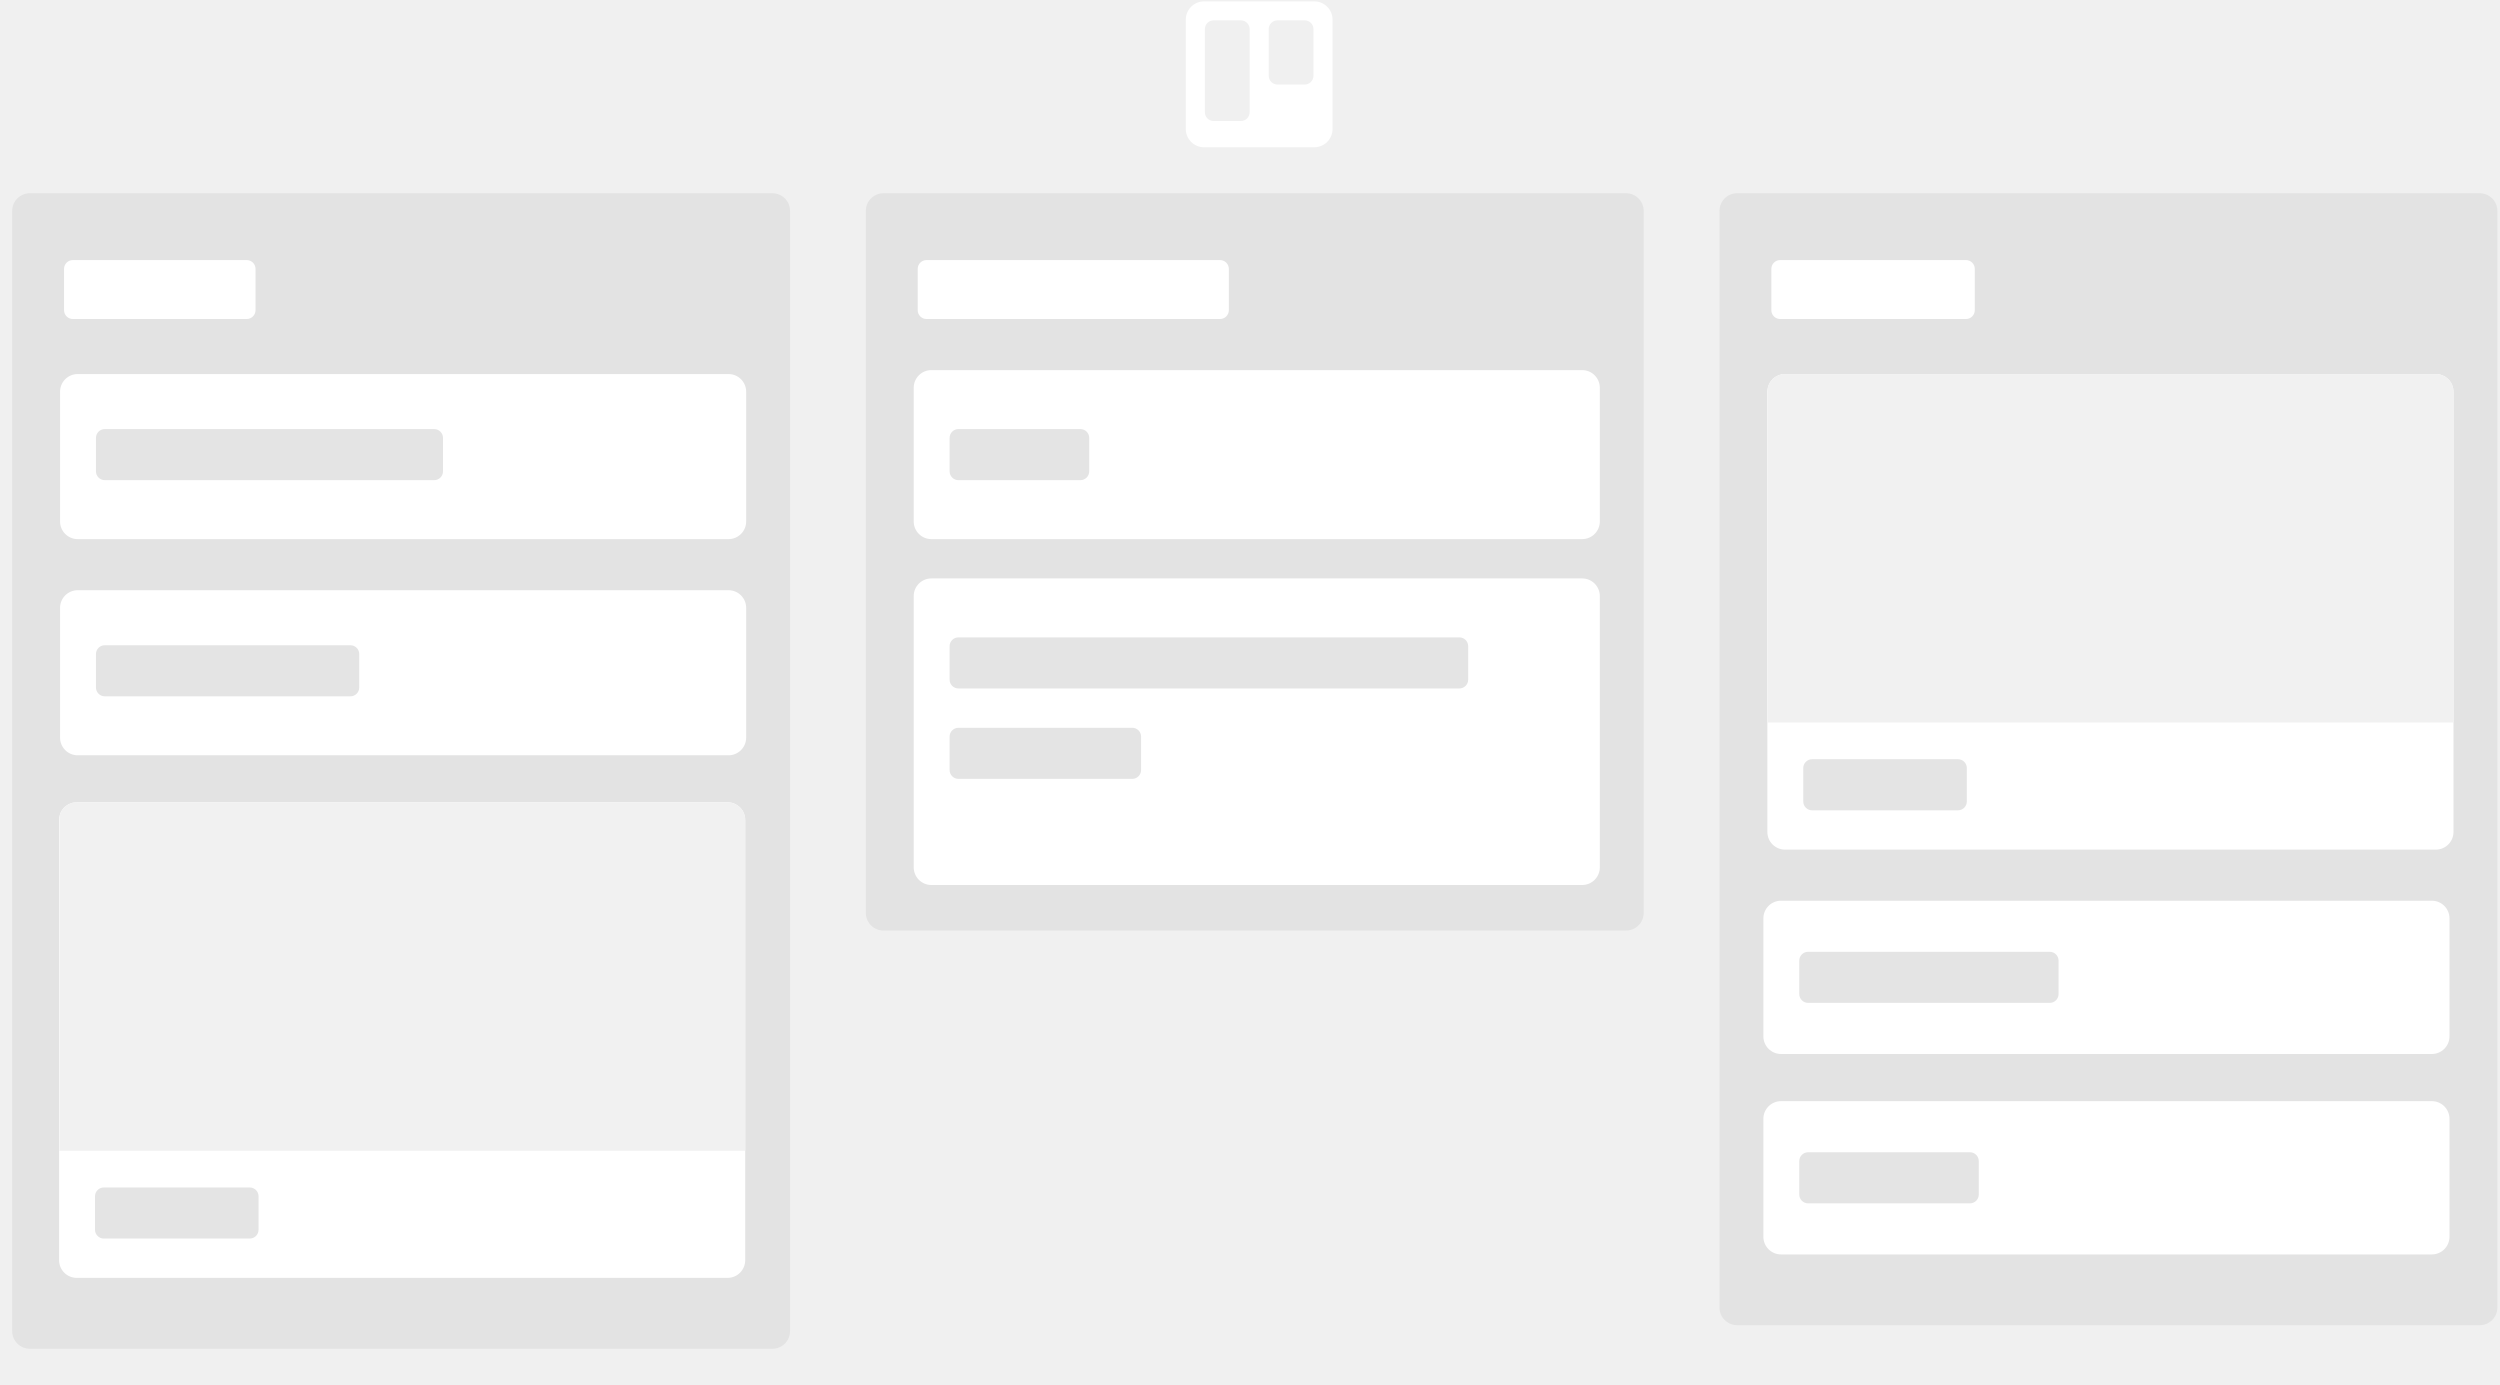
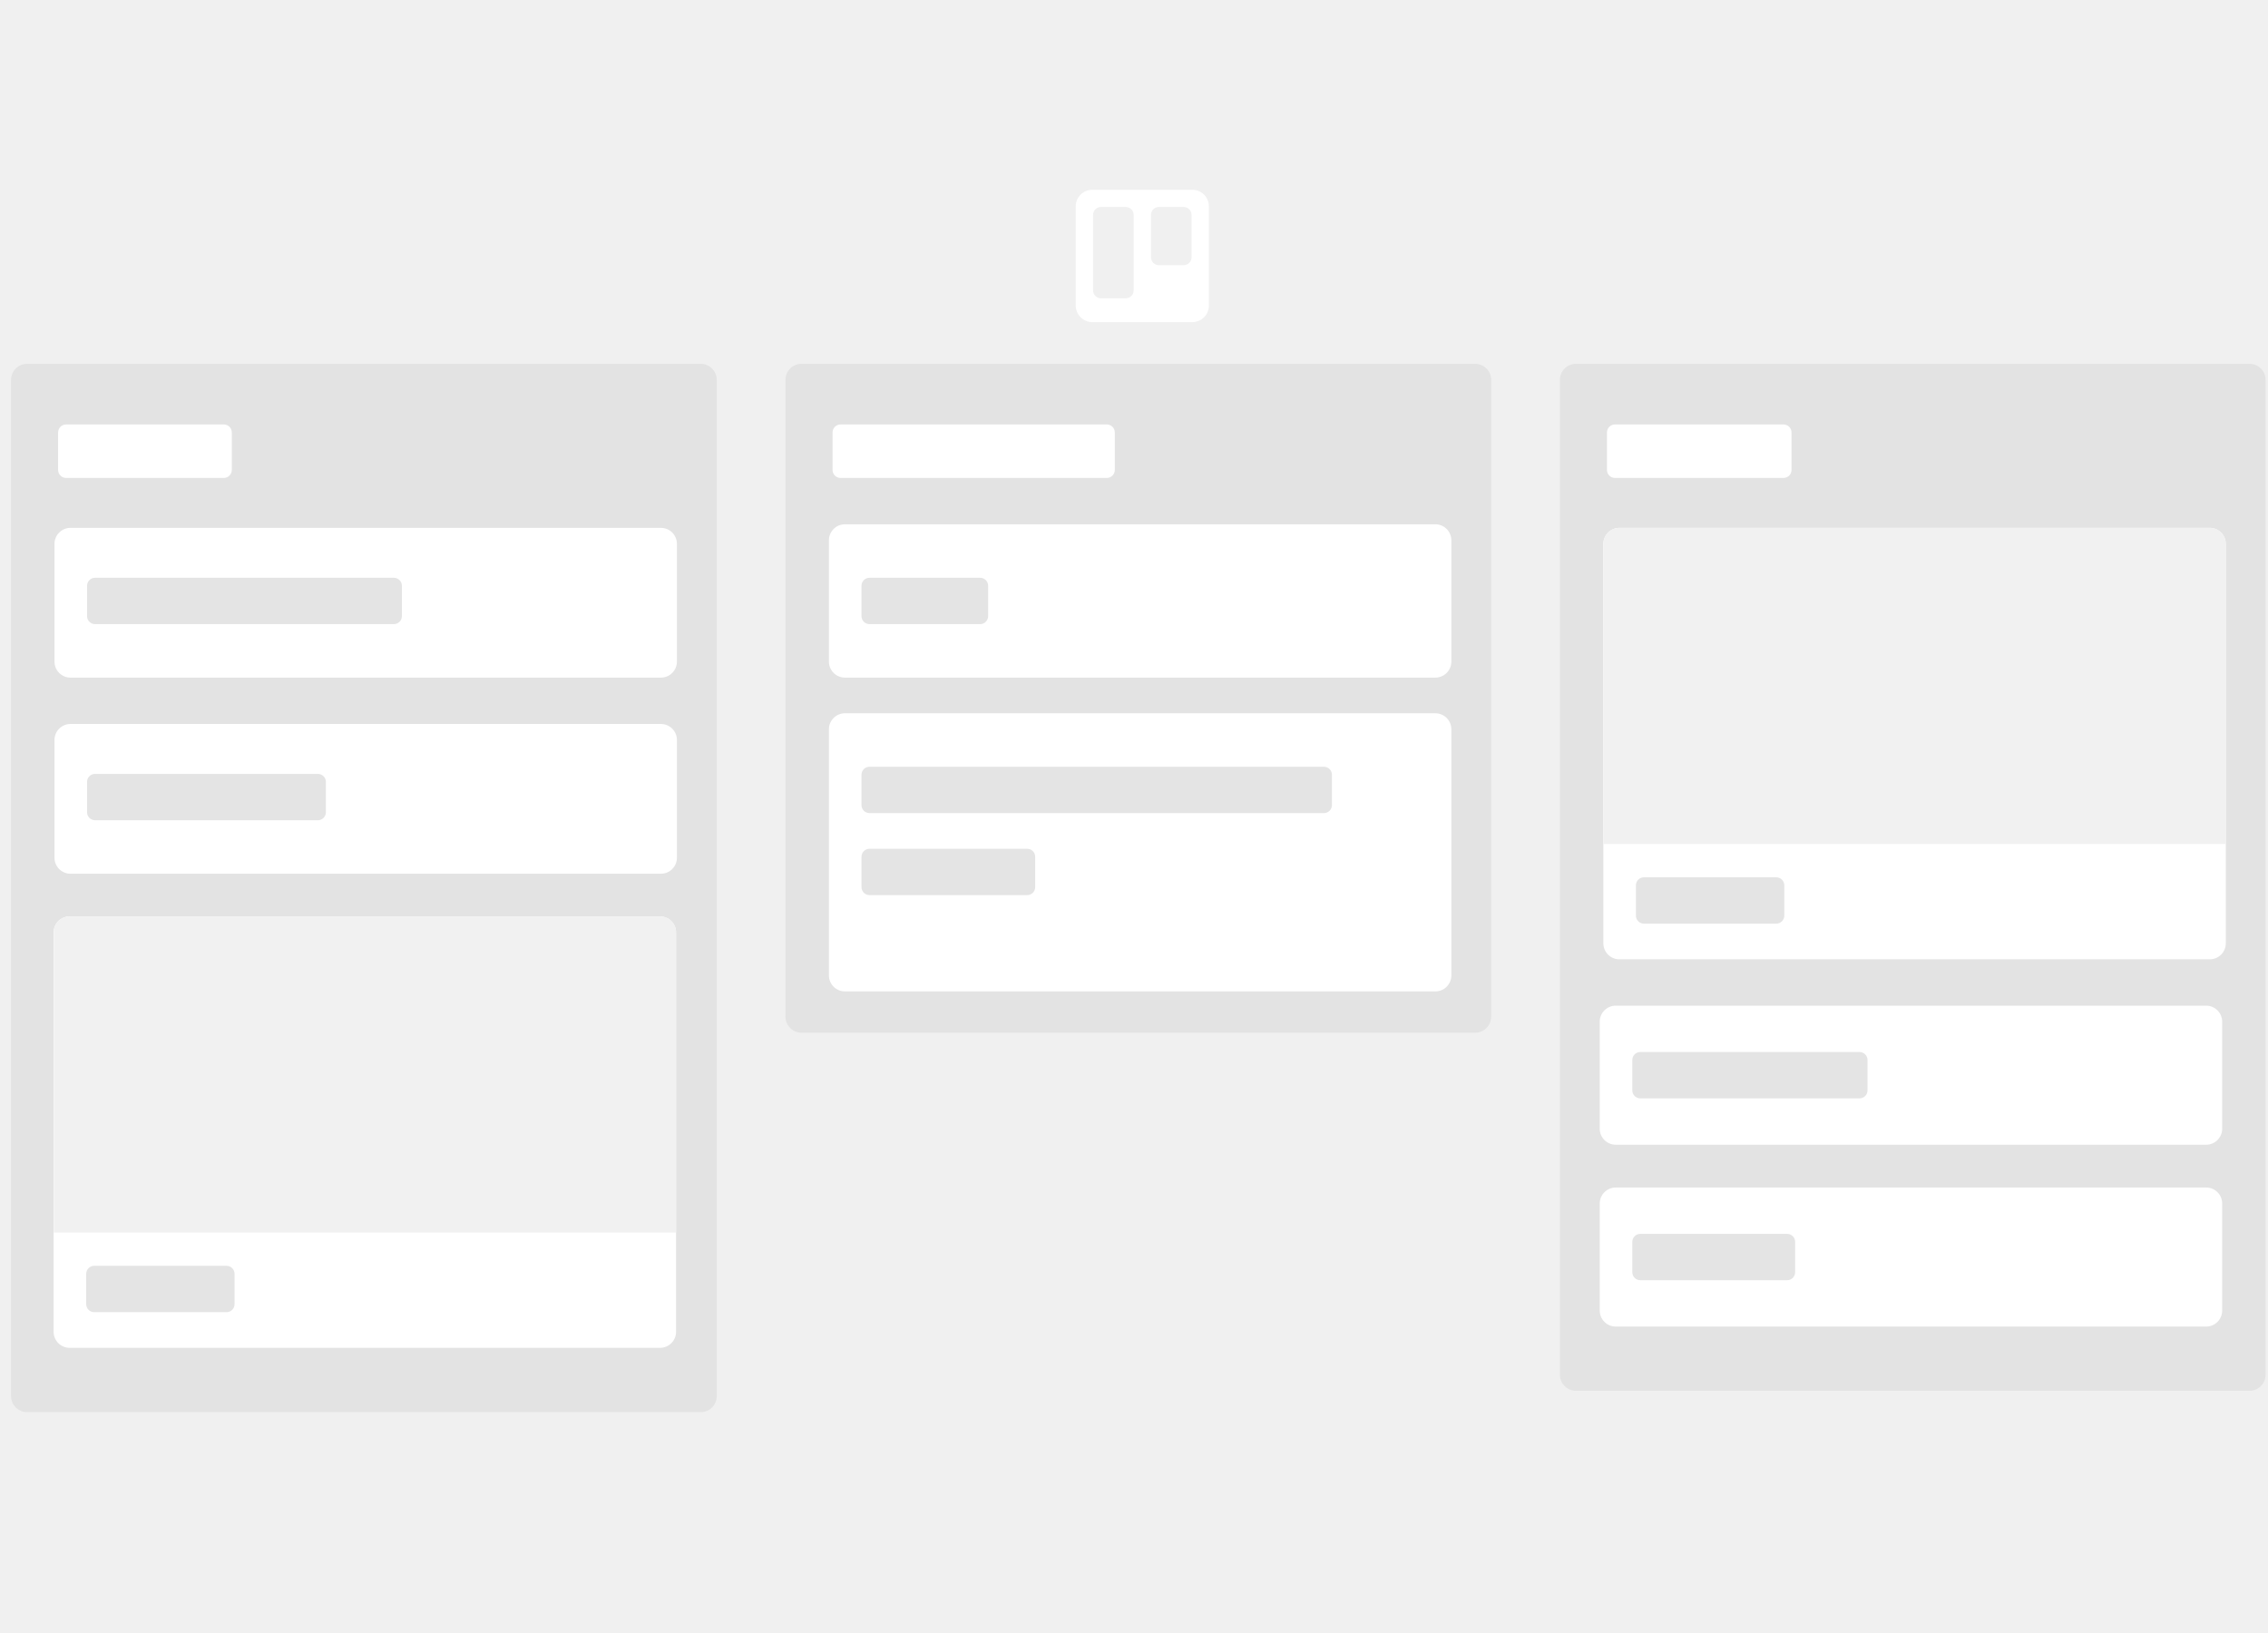
- <svg xmlns="http://www.w3.org/2000/svg" width="186" height="103" viewBox="0 0 186 103" fill="none">
+ <svg xmlns="http://www.w3.org/2000/svg" width="250" height="180" viewBox="0 0 186 103" fill="none">
  <rect x="64.418" y="14.377" width="57.873" height="54.855" rx="1.314" fill="#E3E3E3" />
  <rect x="67.98" y="27.536" width="51.047" height="12.574" rx="1.314" fill="white" />
  <mask id="mask0" mask-type="alpha" maskUnits="userSpaceOnUse" x="67" y="27" width="53" height="14">
    <rect x="67.98" y="27.536" width="51.047" height="12.574" rx="1.314" fill="white" />
  </mask>
  <g mask="url(#mask0)">
    <path fill-rule="evenodd" clip-rule="evenodd" d="M70.651 32.58C70.651 32.217 70.945 31.923 71.308 31.923H80.382C80.744 31.923 81.038 32.217 81.038 32.58V35.067C81.038 35.43 80.744 35.724 80.382 35.724H71.308C70.945 35.724 70.651 35.43 70.651 35.067V32.58Z" fill="#E4E4E4" />
  </g>
  <rect x="67.98" y="43.035" width="51.047" height="22.809" rx="1.314" fill="white" />
  <mask id="mask1" mask-type="alpha" maskUnits="userSpaceOnUse" x="67" y="43" width="53" height="23">
    <rect x="67.98" y="43.035" width="51.047" height="22.809" rx="1.314" fill="white" />
  </mask>
  <g mask="url(#mask1)">
    <rect x="70.651" y="47.421" width="38.582" height="3.801" rx="0.657" fill="#E4E4E4" />
    <rect x="70.651" y="54.147" width="14.246" height="3.801" rx="0.657" fill="#E4E4E4" />
  </g>
  <path fill-rule="evenodd" clip-rule="evenodd" d="M68.277 20.006C68.277 19.643 68.571 19.349 68.934 19.349H90.769C91.132 19.349 91.426 19.643 91.426 20.006V23.078C91.426 23.441 91.132 23.735 90.769 23.735H68.934C68.571 23.735 68.277 23.441 68.277 23.078V20.006Z" fill="white" />
  <rect x="127.93" y="14.377" width="57.873" height="84.217" rx="1.314" fill="#E3E3E3" />
  <rect x="131.492" y="27.829" width="51.047" height="35.383" rx="1.314" fill="white" />
  <mask id="mask2" mask-type="alpha" maskUnits="userSpaceOnUse" x="131" y="27" width="52" height="37">
    <rect x="131.492" y="27.829" width="51.047" height="35.383" rx="1.314" fill="white" />
  </mask>
  <g mask="url(#mask2)">
    <rect x="131.51" y="26.693" width="55.386" height="27.061" fill="#F1F1F1" />
    <path fill-rule="evenodd" clip-rule="evenodd" d="M134.163 57.143C134.163 56.78 134.457 56.486 134.82 56.486H145.674C146.037 56.486 146.331 56.78 146.331 57.143V59.63C146.331 59.993 146.037 60.287 145.674 60.287H134.82C134.457 60.287 134.163 59.993 134.163 59.63V57.143Z" fill="#E4E4E4" />
  </g>
  <rect x="131.195" y="67.013" width="51.047" height="11.404" rx="1.314" fill="white" />
  <mask id="mask3" mask-type="alpha" maskUnits="userSpaceOnUse" x="131" y="67" width="52" height="12">
    <rect x="131.195" y="67.013" width="51.047" height="11.404" rx="1.314" fill="white" />
  </mask>
  <g mask="url(#mask3)">
</g>
  <rect x="133.866" y="70.814" width="19.291" height="3.801" rx="0.657" fill="#E4E4E4" />
  <rect x="131.195" y="81.926" width="51.047" height="11.404" rx="1.314" fill="white" />
  <mask id="mask4" mask-type="alpha" maskUnits="userSpaceOnUse" x="131" y="81" width="52" height="13">
    <rect x="131.195" y="81.926" width="51.047" height="11.404" rx="1.314" fill="white" />
  </mask>
  <g mask="url(#mask4)">
</g>
  <rect x="133.866" y="85.728" width="13.355" height="3.801" rx="0.657" fill="#E4E4E4" />
  <path fill-rule="evenodd" clip-rule="evenodd" d="M131.788 20.006C131.788 19.643 132.082 19.349 132.445 19.349H146.267C146.63 19.349 146.924 19.643 146.924 20.006V23.078C146.924 23.441 146.63 23.735 146.267 23.735H132.445C132.082 23.735 131.788 23.441 131.788 23.078V20.006Z" fill="white" />
  <rect x="0.907" y="14.377" width="57.873" height="85.971" rx="1.314" fill="#E3E3E3" />
  <rect x="4.468" y="27.829" width="51.047" height="12.282" rx="1.314" fill="white" />
  <rect x="7.139" y="31.923" width="25.82" height="3.801" rx="0.657" fill="#E4E4E4" />
  <rect x="4.468" y="43.912" width="51.047" height="12.282" rx="1.314" fill="white" />
  <rect x="7.139" y="48.006" width="19.588" height="3.801" rx="0.657" fill="#E4E4E4" />
  <rect x="6.842" y="87.775" width="13.355" height="3.801" rx="0.657" fill="#E4E4E4" />
  <rect x="4.397" y="59.691" width="51.047" height="35.383" rx="1.314" fill="white" />
  <mask id="mask5" mask-type="alpha" maskUnits="userSpaceOnUse" x="4" y="59" width="52" height="37">
    <rect x="4.397" y="59.691" width="51.047" height="35.383" rx="1.314" fill="white" />
  </mask>
  <g mask="url(#mask5)">
    <rect x="4.415" y="58.555" width="55.386" height="27.061" fill="#F1F1F1" />
    <rect x="7.068" y="88.348" width="12.168" height="3.801" rx="0.657" fill="#E4E4E4" />
  </g>
  <rect x="4.765" y="19.349" width="14.246" height="4.386" rx="0.657" fill="white" />
  <path fill-rule="evenodd" clip-rule="evenodd" d="M89.588 0.102C88.834 0.102 88.223 0.71 88.223 1.459V9.601C88.223 10.35 88.835 10.958 89.588 10.958H97.776C98.53 10.958 99.141 10.35 99.141 9.601V1.459C99.141 0.709 98.53 0.102 97.776 0.102H89.588ZM95.047 1.513C94.685 1.513 94.392 1.805 94.392 2.165V5.638C94.392 5.998 94.685 6.29 95.047 6.29H97.067C97.428 6.29 97.722 5.998 97.722 5.638V2.165C97.722 1.805 97.428 1.513 97.067 1.513H95.047ZM90.298 1.513C89.936 1.513 89.643 1.804 89.643 2.165V8.352C89.643 8.712 89.936 9.004 90.298 9.004H92.318C92.679 9.004 92.973 8.712 92.973 8.352V2.165C92.973 1.805 92.679 1.513 92.318 1.513H90.298Z" fill="white" />
</svg>
